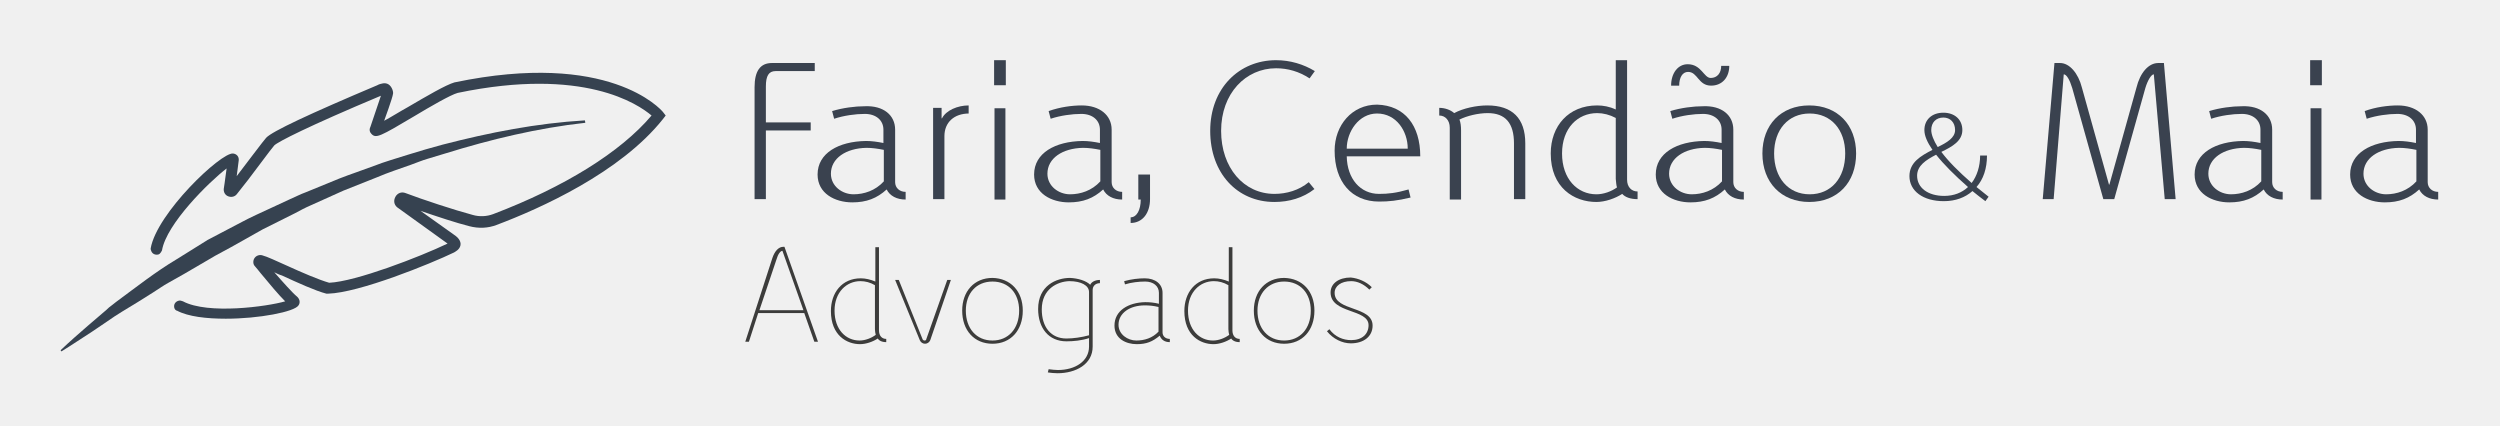
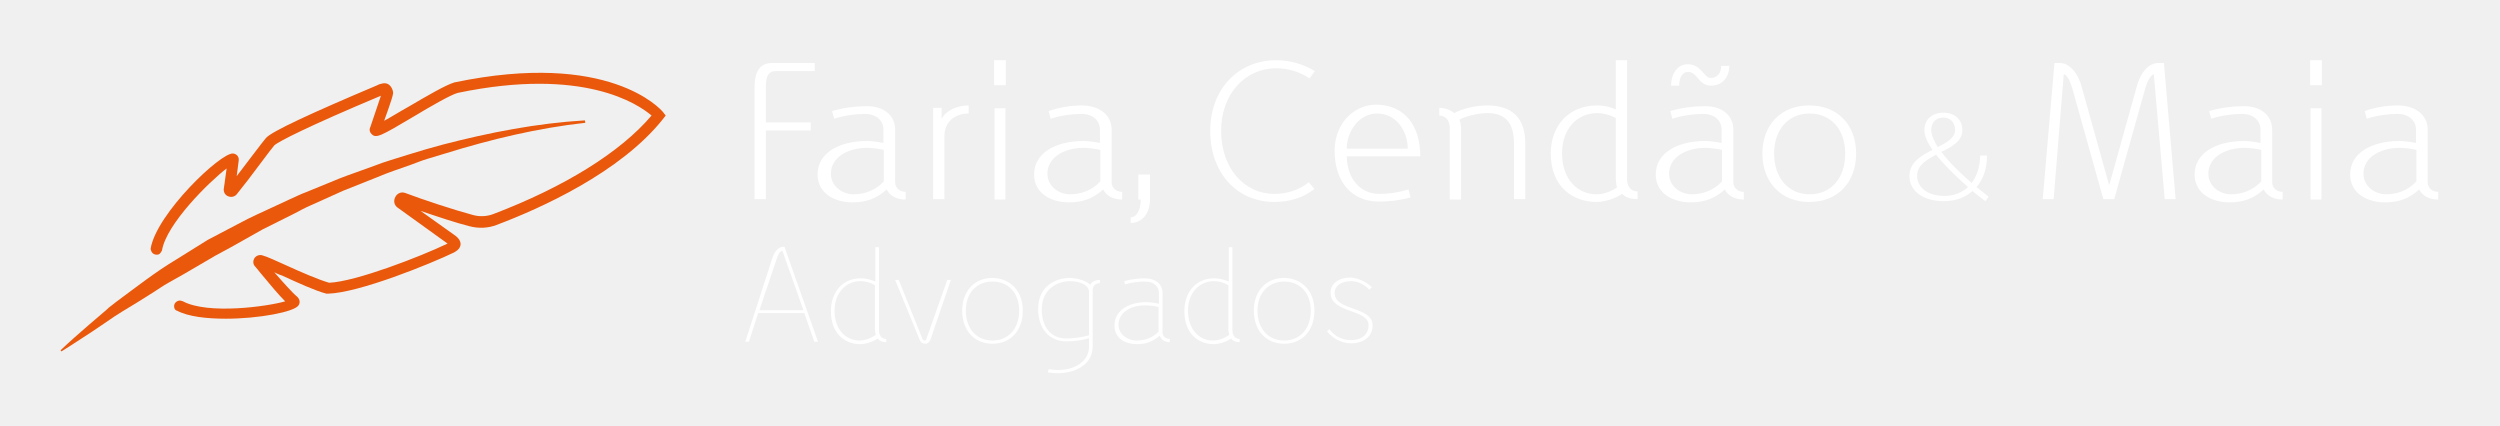
<svg xmlns="http://www.w3.org/2000/svg" version="1.1" id="Camada_1" x="0px" y="0px" viewBox="0 0 618.9 105.4" style="enable-background:new 0 0 618.9 105.4;" xml:space="preserve">
  <style type="text/css">
- 	.st0{fill:#3A424F;}
- 	.st1{fill:#3C3C3B;}
- 	.st2{fill:#364250;}
+ 	.st0{fill:#FFFFFF;}
+ 	.st1{fill:#FFFFFF;}
+ 	.st2{fill:#EA580C;}
</style>
  <g>
    <g>
      <g>
        <g>
          <g>
            <path class="st0" d="M192,17.6c-1.7,0-2.4,1.2-2.4,3.8v8.9h11.1v2h-11.1v17h-2.8V21.6c0-4,1.4-6,4.3-6h10.6v2H192z" />
            <path class="st0" d="M221.6,32.1v13c0,1.4,1.1,2.4,2.6,2.4v1.9c-2.2,0-3.9-0.9-4.7-2.5c-2.4,2.2-5,3.2-8.5,3.2       c-4.3,0-8.6-2.2-8.6-6.9c0-5.3,5.2-8.2,12-8.3c1.4,0,2.8,0.2,4.3,0.5v-3.3c0-2.3-1.8-3.9-4.6-3.9c-2.3,0-5.2,0.4-7.6,1.2       l-0.5-1.9c2.6-0.8,5.7-1.2,8.1-1.2C218.7,26.1,221.6,28.5,221.6,32.1z M205.7,43c0,3.1,2.8,5.1,5.6,5.1c2.6,0,5.4-0.9,7.5-3.2       v-7.8c-1.5-0.3-2.9-0.5-4.3-0.5C209.4,36.7,205.7,39.2,205.7,43z" />
            <path class="st0" d="M239.9,28.1c-3.7,0-6.1,2.2-6.1,5.6v15.6H231V26.7h2.1v2.6h0.1c1-2,3.9-3.2,6.6-3.2V28.1z" />
            <path class="st0" d="M246.1,21.1v-6.2h2.9v6.2H246.1z M246.2,49.3V26.8h2.7v22.6H246.2z" />
            <path class="st0" d="M267.8,26.1c4.4,0,7.4,2.4,7.4,6v13c0,1.4,1.1,2.4,2.6,2.4v1.9c-2.2,0-3.9-0.9-4.7-2.5       c-2.4,2.2-5,3.2-8.5,3.2c-4.3,0-8.6-2.2-8.6-6.9c0-5.3,5.2-8.2,12-8.3c1.4,0,2.8,0.2,4.3,0.5v-3.3c0-2.3-1.8-3.9-4.6-3.9       c-2.3,0-5.2,0.4-7.6,1.2l-0.5-1.9C262.4,26.5,265.4,26.1,267.8,26.1L267.8,26.1z M259.3,43c0,3.1,2.8,5.1,5.6,5.1       c2.6,0,5.4-0.9,7.5-3.2v-7.8c-1.5-0.3-2.9-0.5-4.3-0.5C263,36.7,259.3,39.2,259.3,43z" />
            <path class="st0" d="M284.7,49.3c0,3.5-1.9,5.9-4.8,5.9v-1.4c1.5,0,2.5-1.8,2.5-4.4h-0.6v-6.2h2.9L284.7,49.3z" />
            <path class="st0" d="M325.5,17.6l-1.3,1.8c-2.6-1.7-5.4-2.5-8.3-2.5c-7.5,0-13.6,6.2-13.6,15.5c0,9.1,5.6,15.6,13.2,15.6       c3,0,6.1-0.9,8.5-2.9l1.4,1.7c-2.8,2.2-6.3,3.2-9.9,3.2c-9.2,0-15.9-7.1-15.9-17.6c0-10.6,7.2-17.5,16.3-17.5       C319.4,14.9,322.7,15.9,325.5,17.6z" />
            <path class="st0" d="M351.6,38.7h-18.2c0.1,5.6,3.4,9.3,8,9.3h0c2.2,0,4.2-0.2,7.3-1.1l0.5,2c-3.3,0.8-5.4,1-7.8,1h0       c-6.8,0-11-4.9-11-12.6c0-6.3,4.3-11.4,10.5-11.4C347.8,26.1,351.6,31.1,351.6,38.7z M340.9,28.1c-4.5,0-7.5,4.5-7.5,8.7h15.1       C348.5,32.5,345.7,28.1,340.9,28.1L340.9,28.1z" />
            <path class="st0" d="M368.2,26.1c6.2,0,9.4,3.2,9.4,9.4v13.8h-2.8V35.5c0-5-2.1-7.5-6.5-7.5c-2.4,0-5.2,0.7-7,1.6       c0.3,0.7,0.4,1.7,0.4,2.7v17.1h-2.8V31.6c0-1.8-1.1-3-2.6-3v-1.9c1.4,0,2.8,0.5,3.7,1.3C362.2,26.8,365.5,26.1,368.2,26.1       L368.2,26.1z" />
            <path class="st0" d="M402.8,44.5c0,1.8,1.1,2.9,2.6,2.9v1.9c-1.8,0-3.1-0.5-3.8-1.3c-1.7,1.1-4.2,2-6.4,2       c-5.5,0-11.3-3.5-11.3-12c0-6.8,4.4-11.9,11.5-11.9c1.5,0,3.1,0.3,4.6,1V14.9h2.8V44.5z M386.7,38c0,6.3,3.8,10.1,8.5,10.1       c1.8,0,3.7-0.7,5.1-1.7c-0.2-0.6-0.2-1.3-0.3-2.1V29.2c-1.5-0.8-3.1-1.2-4.6-1.2C390.6,28,386.7,31.7,386.7,38z" />
            <path class="st0" d="M429.1,32.1v13c0,1.4,1.1,2.4,2.6,2.4v1.9c-2.2,0-3.9-0.9-4.7-2.5c-2.4,2.2-5,3.2-8.5,3.2       c-4.3,0-8.6-2.2-8.6-6.9c0-5.3,5.2-8.2,12-8.3c1.4,0,2.8,0.2,4.3,0.5v-3.3c0-2.3-1.8-3.9-4.6-3.9c-2.3,0-5.2,0.4-7.6,1.2       l-0.5-1.9c2.6-0.8,5.7-1.2,8.1-1.2C426.2,26.1,429.1,28.5,429.1,32.1z M413.2,43c0,3.1,2.8,5.1,5.6,5.1c2.6,0,5.4-0.9,7.5-3.2       v-7.8c-1.5-0.3-2.9-0.5-4.3-0.5C416.9,36.7,413.2,39.2,413.2,43z M428.1,16.3c0,2.9-1.8,4.9-4.5,4.9c-3.2,0-3.3-3.4-5.7-3.4       c-1.4,0-2.2,1.4-2.2,3.4h-2c0-3.1,1.7-5.3,4.1-5.3c3.4,0,4,3.4,5.7,3.4c1.6,0,2.6-1.2,2.6-3H428.1z" />
            <path class="st0" d="M459.5,38c0,7.2-4.6,12-11.6,12c-6.9,0-11.6-4.8-11.6-12c0-7.1,4.6-11.9,11.6-11.9       C454.9,26.1,459.5,30.9,459.5,38z M439.2,38c0,6,3.5,10.1,8.8,10.1c5.3,0,8.8-4,8.8-10.1c0-5.9-3.5-9.9-8.8-9.9       C442.7,28.1,439.2,32.1,439.2,38z" />
            <path class="st0" d="M491.5,49.8c-1.1-0.8-2.2-1.7-3.2-2.5c-1.8,1.6-4.2,2.5-7.1,2.5c-5.1,0-8.5-2.5-8.5-6.2       c0-3.4,2.8-5,5.7-6.5c-1.3-1.9-2-3.5-2-4.9c0-2.6,1.9-4.3,4.7-4.3v1.2c-1.8,0-3,1.2-3,3.1c0,1.1,0.6,2.6,1.6,4.2       c2.3-1.1,4.3-2.3,4.3-4.2c0-1.9-1.2-3.1-2.9-3.1v-1.2c2.8,0,4.7,1.7,4.7,4.3c0,2.7-2.5,4.1-5.2,5.4c1.7,2.3,4.3,4.9,7.5,7.7       c1.3-1.7,2.1-4.1,2.1-6.8h1.7c0,3.2-0.9,5.9-2.6,7.8c1,0.8,2,1.6,3,2.4L491.5,49.8z M487.2,46.3c-3.3-2.9-6-5.6-7.9-8       c-2.5,1.3-4.7,2.7-4.7,5.2c0,3,2.7,5,6.7,5C483.7,48.5,485.7,47.7,487.2,46.3z" />
            <path class="st0" d="M533.2,18.4c-0.6,0-1.5,1.4-2.1,3.4l-7.7,27.5h-2.7l-7.7-27.5c-0.6-2-1.4-3.4-2.1-3.4l-2.5,30.9h-2.7       l2.9-33.7h1.4c2.3,0,4.5,2.5,5.4,6.1l6.7,24h0.1l6.7-24c0.9-3.7,3-6.1,5.4-6.1h1.4l2.9,33.7h-2.7L533.2,18.4z" />
            <path class="st0" d="M562.5,32.1v13c0,1.4,1.1,2.4,2.6,2.4v1.9c-2.2,0-3.9-0.9-4.7-2.5c-2.4,2.2-5,3.2-8.5,3.2       c-4.3,0-8.6-2.2-8.6-6.9c0-5.3,5.2-8.2,12-8.3c1.4,0,2.8,0.2,4.3,0.5v-3.3c0-2.3-1.8-3.9-4.6-3.9c-2.3,0-5.2,0.4-7.6,1.2       l-0.5-1.9c2.6-0.8,5.7-1.2,8.1-1.2C559.6,26.1,562.5,28.5,562.5,32.1z M546.7,43c0,3.1,2.8,5.1,5.6,5.1c2.6,0,5.4-0.9,7.5-3.2       v-7.8c-1.5-0.3-2.9-0.5-4.3-0.5C550.4,36.7,546.7,39.2,546.7,43z" />
            <path class="st0" d="M571.9,21.1v-6.2h2.9v6.2H571.9z M572,49.3V26.8h2.7v22.6H572z" />
            <path class="st0" d="M593.6,26.1c4.4,0,7.4,2.4,7.4,6v13c0,1.4,1.1,2.4,2.6,2.4v1.9c-2.2,0-3.9-0.9-4.7-2.5       c-2.4,2.2-5,3.2-8.5,3.2c-4.3,0-8.6-2.2-8.6-6.9c0-5.3,5.2-8.2,12-8.3c1.4,0,2.8,0.2,4.3,0.5v-3.3c0-2.3-1.8-3.9-4.6-3.9       c-2.3,0-5.2,0.4-7.6,1.2l-0.5-1.9C588.1,26.5,591.2,26.1,593.6,26.1L593.6,26.1z M585.1,43c0,3.1,2.8,5.1,5.6,5.1       c2.6,0,5.4-0.9,7.5-3.2v-7.8c-1.5-0.3-2.9-0.5-4.3-0.5C588.8,36.7,585.1,39.2,585.1,43z" />
          </g>
        </g>
      </g>
    </g>
    <g>
      <path class="st1" d="M201.6,84.6l-2.5-7.1h-11.4l-2.3,7.1h-0.9l6.7-20.7c0.6-1.8,1.6-2.8,2.7-2.8h0.3l8.3,23.5H201.6z M193.7,62.1    c-0.5,0-1.1,0.8-1.5,2.2L188,76.8h10.9L193.7,62.1z" />
      <path class="st1" d="M217.6,81.8c0,1.3,0.7,2.1,1.8,2.1v0.8c-1.1,0-1.8-0.4-2.1-0.9c-1.2,0.8-2.9,1.4-4.4,1.4    c-3.2,0-7.2-2.1-7.2-8.2c0-4.5,2.7-8.1,7.4-8.1c1.2,0,2.4,0.3,3.6,0.8v-8.5h0.9V81.8z M206.6,76.9c0,4.7,2.8,7.4,6.2,7.4    c1.4,0,2.9-0.6,4-1.4c-0.1-0.4-0.2-0.9-0.2-1.4V70.6c-1.2-0.7-2.4-1-3.6-1C209.6,69.6,206.6,72.3,206.6,76.9z" />
      <path class="st1" d="M230.3,84.2c-0.2,0.5-0.7,0.9-1.3,0.9c-0.6,0-1.1-0.4-1.3-0.9l-6.1-14.9h0.9l5.9,14.7    c0.1,0.2,0.3,0.3,0.5,0.3c0.2,0,0.4-0.1,0.4-0.3l5.2-14.7h0.9L230.3,84.2z" />
      <path class="st1" d="M253.2,76.9c0,4.9-3,8.2-7.5,8.2c-4.5,0-7.5-3.3-7.5-8.2c0-4.8,3-8.1,7.5-8.1    C250.2,68.9,253.2,72.1,253.2,76.9z M239.1,76.9c0,4.4,2.6,7.4,6.6,7.4c3.9,0,6.6-2.9,6.6-7.4c0-4.3-2.6-7.2-6.6-7.2    C241.7,69.7,239.1,72.6,239.1,76.9z" />
      <path class="st1" d="M269.9,70.5c0.3-0.7,1.2-1.2,2.4-1.2v0.8c-1.1,0-1.8,0.7-1.8,1.7v14c0,4.4-4.2,6.6-8.7,6.6    c-0.8,0-1.7-0.1-2.4-0.2l0.2-0.8c0.8,0.1,1.6,0.2,2.3,0.2c4.3,0,7.7-2.2,7.7-5.8v-2.1c-1.8,0.6-3.8,0.8-5.6,0.8c-4.4,0-7-3.3-7-8    c0-5.8,4.5-7.7,7.9-7.7C266.9,68.9,268.9,69.5,269.9,70.5z M257.9,76.6c0,4.4,2.3,7.2,6.1,7.2c1.7,0,3.8-0.3,5.6-0.8V72.3    c0-1.6-1.9-2.7-4.9-2.7C261.8,69.7,257.9,71.5,257.9,76.6z" />
      <path class="st1" d="M287.8,72.5v9.8c0,0.9,0.7,1.6,1.8,1.6v0.8c-1.3,0-2.1-0.6-2.5-1.6c-1.8,1.5-3.3,2.1-5.7,2.1    c-2.6,0-5.5-1.3-5.5-4.6c0-3.7,3.4-5.7,7.6-5.8c1.1,0,2.2,0.1,3.4,0.4v-2.7c0-1.7-1.4-2.8-3.4-2.8c-1.5,0-3.4,0.2-5,0.7l-0.2-0.8    c1.8-0.5,3.6-0.7,5.1-0.7C286,68.9,287.8,70.3,287.8,72.5z M276.9,80.4c0,2.4,2.3,3.9,4.4,3.9c2,0,4-0.6,5.5-2.2V76    c-1.2-0.3-2.3-0.4-3.4-0.4C279.7,75.6,276.9,77.5,276.9,80.4z" />
      <path class="st1" d="M305.1,81.8c0,1.3,0.7,2.1,1.8,2.1v0.8c-1.1,0-1.8-0.4-2.1-0.9c-1.2,0.8-2.9,1.4-4.4,1.4    c-3.2,0-7.2-2.1-7.2-8.2c0-4.5,2.7-8.1,7.4-8.1c1.2,0,2.4,0.3,3.6,0.8v-8.5h0.9V81.8z M294.1,76.9c0,4.7,2.8,7.4,6.2,7.4    c1.4,0,2.9-0.6,4-1.4c-0.1-0.4-0.2-0.9-0.2-1.4V70.6c-1.2-0.7-2.4-1-3.6-1C297.1,69.6,294.1,72.3,294.1,76.9z" />
      <path class="st1" d="M325.4,76.9c0,4.9-3,8.2-7.5,8.2c-4.5,0-7.5-3.3-7.5-8.2c0-4.8,3-8.1,7.5-8.1    C322.4,68.9,325.4,72.1,325.4,76.9z M311.3,76.9c0,4.4,2.6,7.4,6.6,7.4c3.9,0,6.6-2.9,6.6-7.4c0-4.3-2.6-7.2-6.6-7.2    C314,69.7,311.3,72.6,311.3,76.9z" />
      <path class="st1" d="M339.6,71.1l-0.6,0.6c-1.4-1.4-3-2.1-4.5-2.1c-2.5,0-4.1,1.2-4.1,2.9c0,4.6,9.4,3.2,9.4,8.1    c0,2.7-2.2,4.4-5.4,4.4c-2.1,0-4.4-1.1-5.9-3l0.6-0.5c1.4,1.9,3.4,2.7,5.4,2.7c2.7,0,4.3-1.5,4.3-3.7c0-4.1-9.4-2.8-9.4-8.1    c0-2.2,2-3.7,5-3.7C336.3,68.9,338.2,69.7,339.6,71.1z" />
    </g>
    <g>
      <path class="st2" d="M37.4,62c0.2,0.8,1,1.2,1.8,1c0.5-0.1,0.9-1,0.9-1c1.1-6.6,11.7-17,16-20.3c-0.1,0.7-0.2,1.4-0.3,2.2    c-0.1,1-0.3,2-0.4,2.8c-0.1,0.8,0.3,1.6,1.1,1.9c0.8,0.3,1.6,0.1,2.1-0.5c1.4-1.7,4-5.1,6-7.8c1.5-2,3-4,3.3-4.3    c0.9-0.9,8.3-4.7,26.4-12.3l-2.6,7.7c-0.4,0.8-0.1,1.4,0.3,1.8c1.1,1.1,2.1,0.6,10.5-4.4c4-2.4,9-5.3,10.8-5.8    c31.2-6.5,44.7,2.8,48,5.6c-7.7,9.1-21.6,17.7-39.2,24.4c-1.6,0.6-3.4,0.7-5.1,0.2c-4.5-1.2-12.4-3.8-16.6-5.4c-1-0.4-2,0-2.5,0.9    c-0.5,0.9-0.4,1.9,0.4,2.6l12.5,9c-6.9,3.3-22.7,9.4-29.3,9.7c-2.5-0.7-6.9-2.6-10.4-4.2c-2.7-1.2-5-2.3-6.2-2.6    c-0.7-0.2-1.5,0.1-1.9,0.7c-0.4,0.6-0.4,1.5,0.1,2c0.4,0.4,0.8,1,1.4,1.7c2.3,2.8,4.5,5.4,6.1,7c-4.5,1.3-19.1,3.3-25.3,0L45,74.5    c-0.1,0-0.3-0.1-0.4-0.1c-0.8,0-1.5,0.6-1.5,1.4c0,0.5,0.2,0.9,0.6,1.1l0.1,0c2.8,1.5,7.4,2,12.1,2c8.2,0,17-1.7,18-3.3    c0.5-0.7,0.3-1.6-0.4-2.2c-1-0.8-3.6-3.7-5.6-6c0.6,0.3,1.2,0.6,1.9,0.8c3.9,1.8,8.3,3.8,11,4.5l0.2,0l0.2,0    c7.7-0.2,25.4-7.4,31.2-10.2c0.3-0.2,1.4-0.7,1.6-1.8c0.2-1.1-0.8-2-1.2-2.3l-8.7-6.2c4.1,1.4,8.9,3,12.1,3.8    c2.3,0.6,4.6,0.5,6.7-0.3c10.9-4.1,30.7-13,41.2-26.2l0.7-0.9l-0.7-0.9c-0.5-0.6-13.3-15.3-51.6-7.3c-2.1,0.6-6.9,3.4-11.5,6.1    c-2,1.1-4.2,2.5-5.9,3.4c0,0,2.1-5.7,2.2-6.7c0.1-0.4-0.2-1.7-1.1-2.3c-0.9-0.6-2-0.1-2.4,0l-0.4,0.2c-16.8,7.1-26,11.4-27.5,13    c-0.3,0.3-1.2,1.5-3.5,4.5c-1.2,1.6-2.6,3.4-3.8,5c0.2-1.7,0.4-3.3,0.5-3.9c0.1-0.9-0.5-1.6-1.4-1.7c-3-0.3-18.9,14.8-20.4,23.5    C37.3,61.5,37.3,61.9,37.4,62z" />
      <path class="st2" d="M144.9,30.4c-11.8,1.3-23.4,4.1-34.7,7.6l-4.3,1.3c-1.4,0.4-2.8,1-4.2,1.5c-2.8,1-5.6,1.9-8.4,3.1    c-2.8,1.1-5.5,2.2-8.3,3.3L77,50.8c-1.4,0.6-2.7,1.3-4,2l-4,2l-4,2c-1.3,0.7-2.6,1.5-3.9,2.2c-2.6,1.5-5.2,2.9-7.8,4.3l-7.7,4.5    l-3.9,2.2c-1.3,0.7-2.5,1.6-3.8,2.4c-2.5,1.6-5.1,3.2-7.6,4.7l-1.9,1.2l-1.9,1.3l-3.7,2.5c-2.5,1.6-5,3.3-7.6,4.9l-0.2-0.3    c2.2-2.1,4.5-4.1,6.8-6.1l3.5-3c0.6-0.5,1.2-1,1.7-1.5l1.8-1.4c4.9-3.6,9.7-7.4,14.9-10.5c2.6-1.6,5.1-3.2,7.7-4.8    c2.7-1.4,5.3-2.8,8-4.2c1.3-0.7,2.7-1.4,4-2l4.1-1.9l4.1-1.9c1.4-0.6,2.7-1.3,4.1-1.8l8.3-3.4c2.8-1.1,5.6-2,8.5-3.1    c2.8-1.1,5.7-1.9,8.5-2.8c1.4-0.4,2.9-0.9,4.3-1.3l4.3-1.2c11.6-3,23.3-5.3,35.2-6L144.9,30.4z" />
    </g>
  </g>
</svg>
